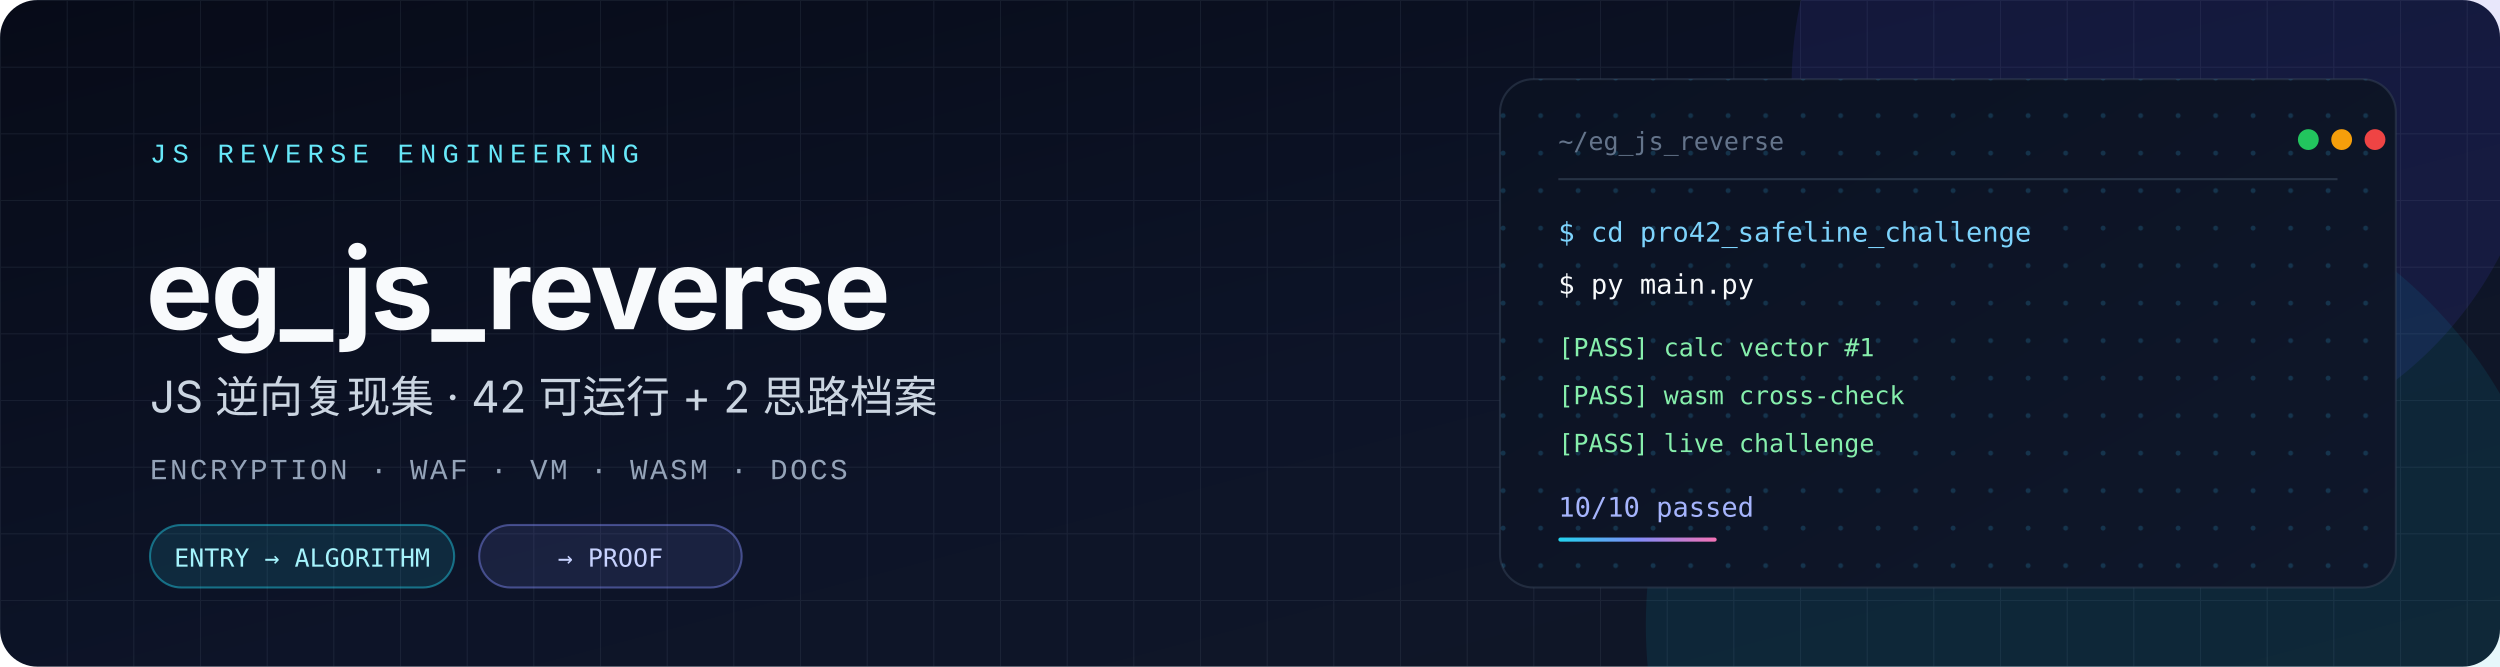
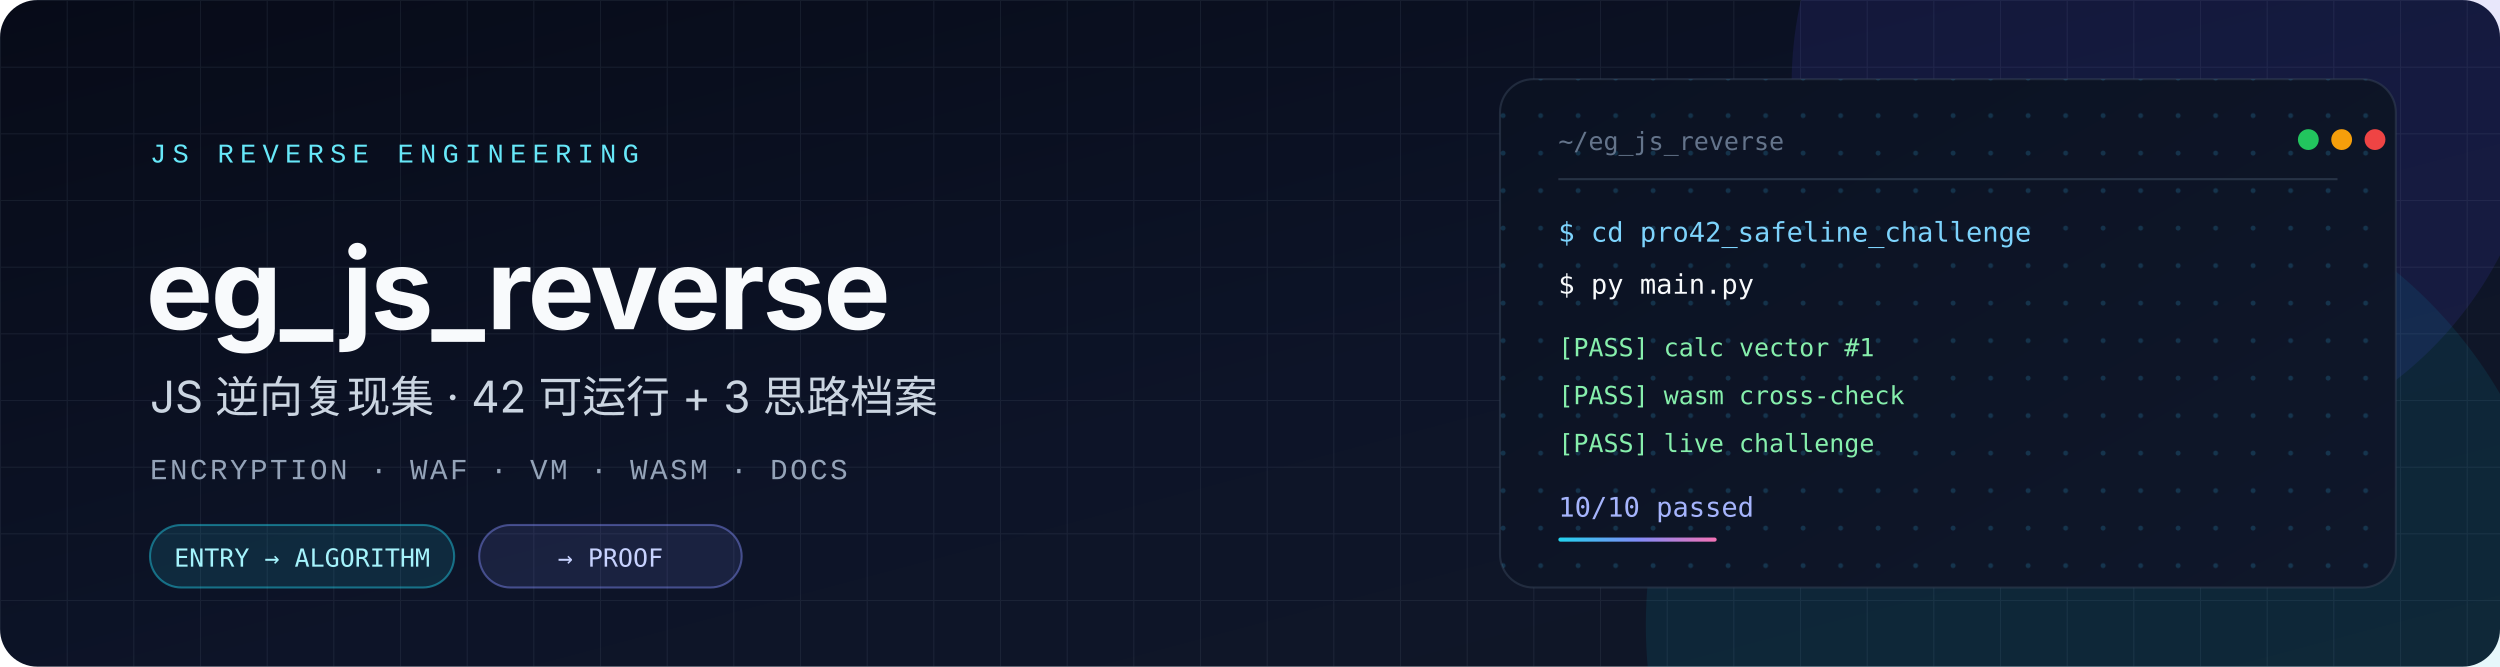
- <svg xmlns="http://www.w3.org/2000/svg" width="1200" height="320" viewBox="0 0 1200 320" role="img" aria-label="eg_js_reverse — 44 projects, 42 runnable, 2 docs-only">
+ <svg xmlns="http://www.w3.org/2000/svg" width="1200" height="320" viewBox="0 0 1200 320" role="img" aria-label="eg_js_reverse — 45 projects, 42 runnable, 3 docs-only">
  <defs>
    <linearGradient id="bg" x1="0" y1="0" x2="1" y2="1">
      <stop offset="0%" stop-color="#070B18" />
      <stop offset="55%" stop-color="#0D1428" />
      <stop offset="100%" stop-color="#111827" />
    </linearGradient>
    <linearGradient id="accent" x1="0" y1="0" x2="1" y2="0">
      <stop offset="0%" stop-color="#22D3EE" />
      <stop offset="50%" stop-color="#818CF8" />
      <stop offset="100%" stop-color="#F472B6" />
    </linearGradient>
    <linearGradient id="card" x1="0" y1="0" x2="1" y2="1">
      <stop offset="0%" stop-color="#0B1222" />
      <stop offset="100%" stop-color="#0F172A" />
    </linearGradient>
    <pattern id="grid" width="32" height="32" patternUnits="userSpaceOnUse">
      <path d="M32 0H0V32" fill="none" stroke="#94A3B8" stroke-opacity="0.10" stroke-width="1" />
    </pattern>
    <pattern id="dots" width="18" height="18" patternUnits="userSpaceOnUse">
      <circle cx="1.5" cy="1.5" r="1.2" fill="#38BDF8" fill-opacity="0.18" />
    </pattern>
  </defs>
  <rect width="1200" height="320" rx="18" fill="url(#bg)" />
  <rect width="1200" height="320" rx="18" fill="url(#grid)" />
  <circle cx="1040" cy="40" r="180" fill="#4F46E5" fill-opacity="0.13" />
  <circle cx="1010" cy="300" r="220" fill="#06B6D4" fill-opacity="0.10" />
  <rect x="720" y="38" width="430" height="244" rx="16" fill="url(#card)" stroke="#334155" stroke-opacity="0.55" />
  <rect x="720" y="38" width="430" height="244" rx="16" fill="url(#dots)" />
  <text x="72" y="78" fill="#67E8F9" font-family="'SFMono-Regular', Consolas, 'Liberation Mono', Menlo, monospace" font-size="13" letter-spacing="3">JS REVERSE ENGINEERING</text>
  <text x="70" y="158" fill="#F8FAFC" font-family="system-ui, -apple-system, 'Segoe UI', 'Noto Sans SC', sans-serif" font-size="54" font-weight="750" letter-spacing="-1">eg_js_reverse</text>
-   <text x="72" y="198" fill="#CBD5E1" font-family="system-ui, -apple-system, 'Segoe UI', 'Noto Sans SC', sans-serif" font-size="21">JS 逆向复现集 · 42 可运行 + 2 思路档案</text>
+   <text x="72" y="198" fill="#CBD5E1" font-family="system-ui, -apple-system, 'Segoe UI', 'Noto Sans SC', sans-serif" font-size="21">JS 逆向复现集 · 42 可运行 + 3 思路档案</text>
  <text x="72" y="230" fill="#94A3B8" font-family="'SFMono-Regular', Consolas, 'Liberation Mono', Menlo, monospace" font-size="14" letter-spacing="1.2">ENCRYPTION · WAF · VM · WASM · DOCS</text>
  <rect x="72" y="252" width="146" height="30" rx="15" fill="#22D3EE" fill-opacity="0.12" stroke="#22D3EE" stroke-opacity="0.45" />
  <text x="145" y="272" text-anchor="middle" fill="#A5F3FC" font-family="'SFMono-Regular', Consolas, monospace" font-size="12">ENTRY → ALGORITHM</text>
  <rect x="230" y="252" width="126" height="30" rx="15" fill="#818CF8" fill-opacity="0.12" stroke="#818CF8" stroke-opacity="0.45" />
  <text x="293" y="272" text-anchor="middle" fill="#C7D2FE" font-family="'SFMono-Regular', Consolas, monospace" font-size="12">→ PROOF</text>
  <text x="748" y="72" fill="#64748B" font-family="'SFMono-Regular', Consolas, monospace" font-size="12">~/eg_js_reverse</text>
  <circle cx="1108" cy="67" r="5" fill="#22C55E" />
  <circle cx="1124" cy="67" r="5" fill="#F59E0B" />
  <circle cx="1140" cy="67" r="5" fill="#EF4444" />
  <line x1="748" y1="86" x2="1122" y2="86" stroke="#334155" stroke-opacity="0.7" />
  <text x="748" y="116" fill="#7DD3FC" font-family="'SFMono-Regular', Consolas, monospace" font-size="13">$ cd pro42_safeline_challenge</text>
  <text x="748" y="141" fill="#F8FAFC" font-family="'SFMono-Regular', Consolas, monospace" font-size="13">$ py main.py</text>
  <text x="748" y="171" fill="#86EFAC" font-family="'SFMono-Regular', Consolas, monospace" font-size="12">[PASS] calc vector #1</text>
  <text x="748" y="194" fill="#86EFAC" font-family="'SFMono-Regular', Consolas, monospace" font-size="12">[PASS] wasm cross-check</text>
  <text x="748" y="217" fill="#86EFAC" font-family="'SFMono-Regular', Consolas, monospace" font-size="12">[PASS] live challenge</text>
  <text x="748" y="248" fill="#A5B4FC" font-family="'SFMono-Regular', Consolas, monospace" font-size="13">10/10 passed</text>
  <rect x="748" y="258" width="76" height="2" rx="1" fill="url(#accent)" />
</svg>
